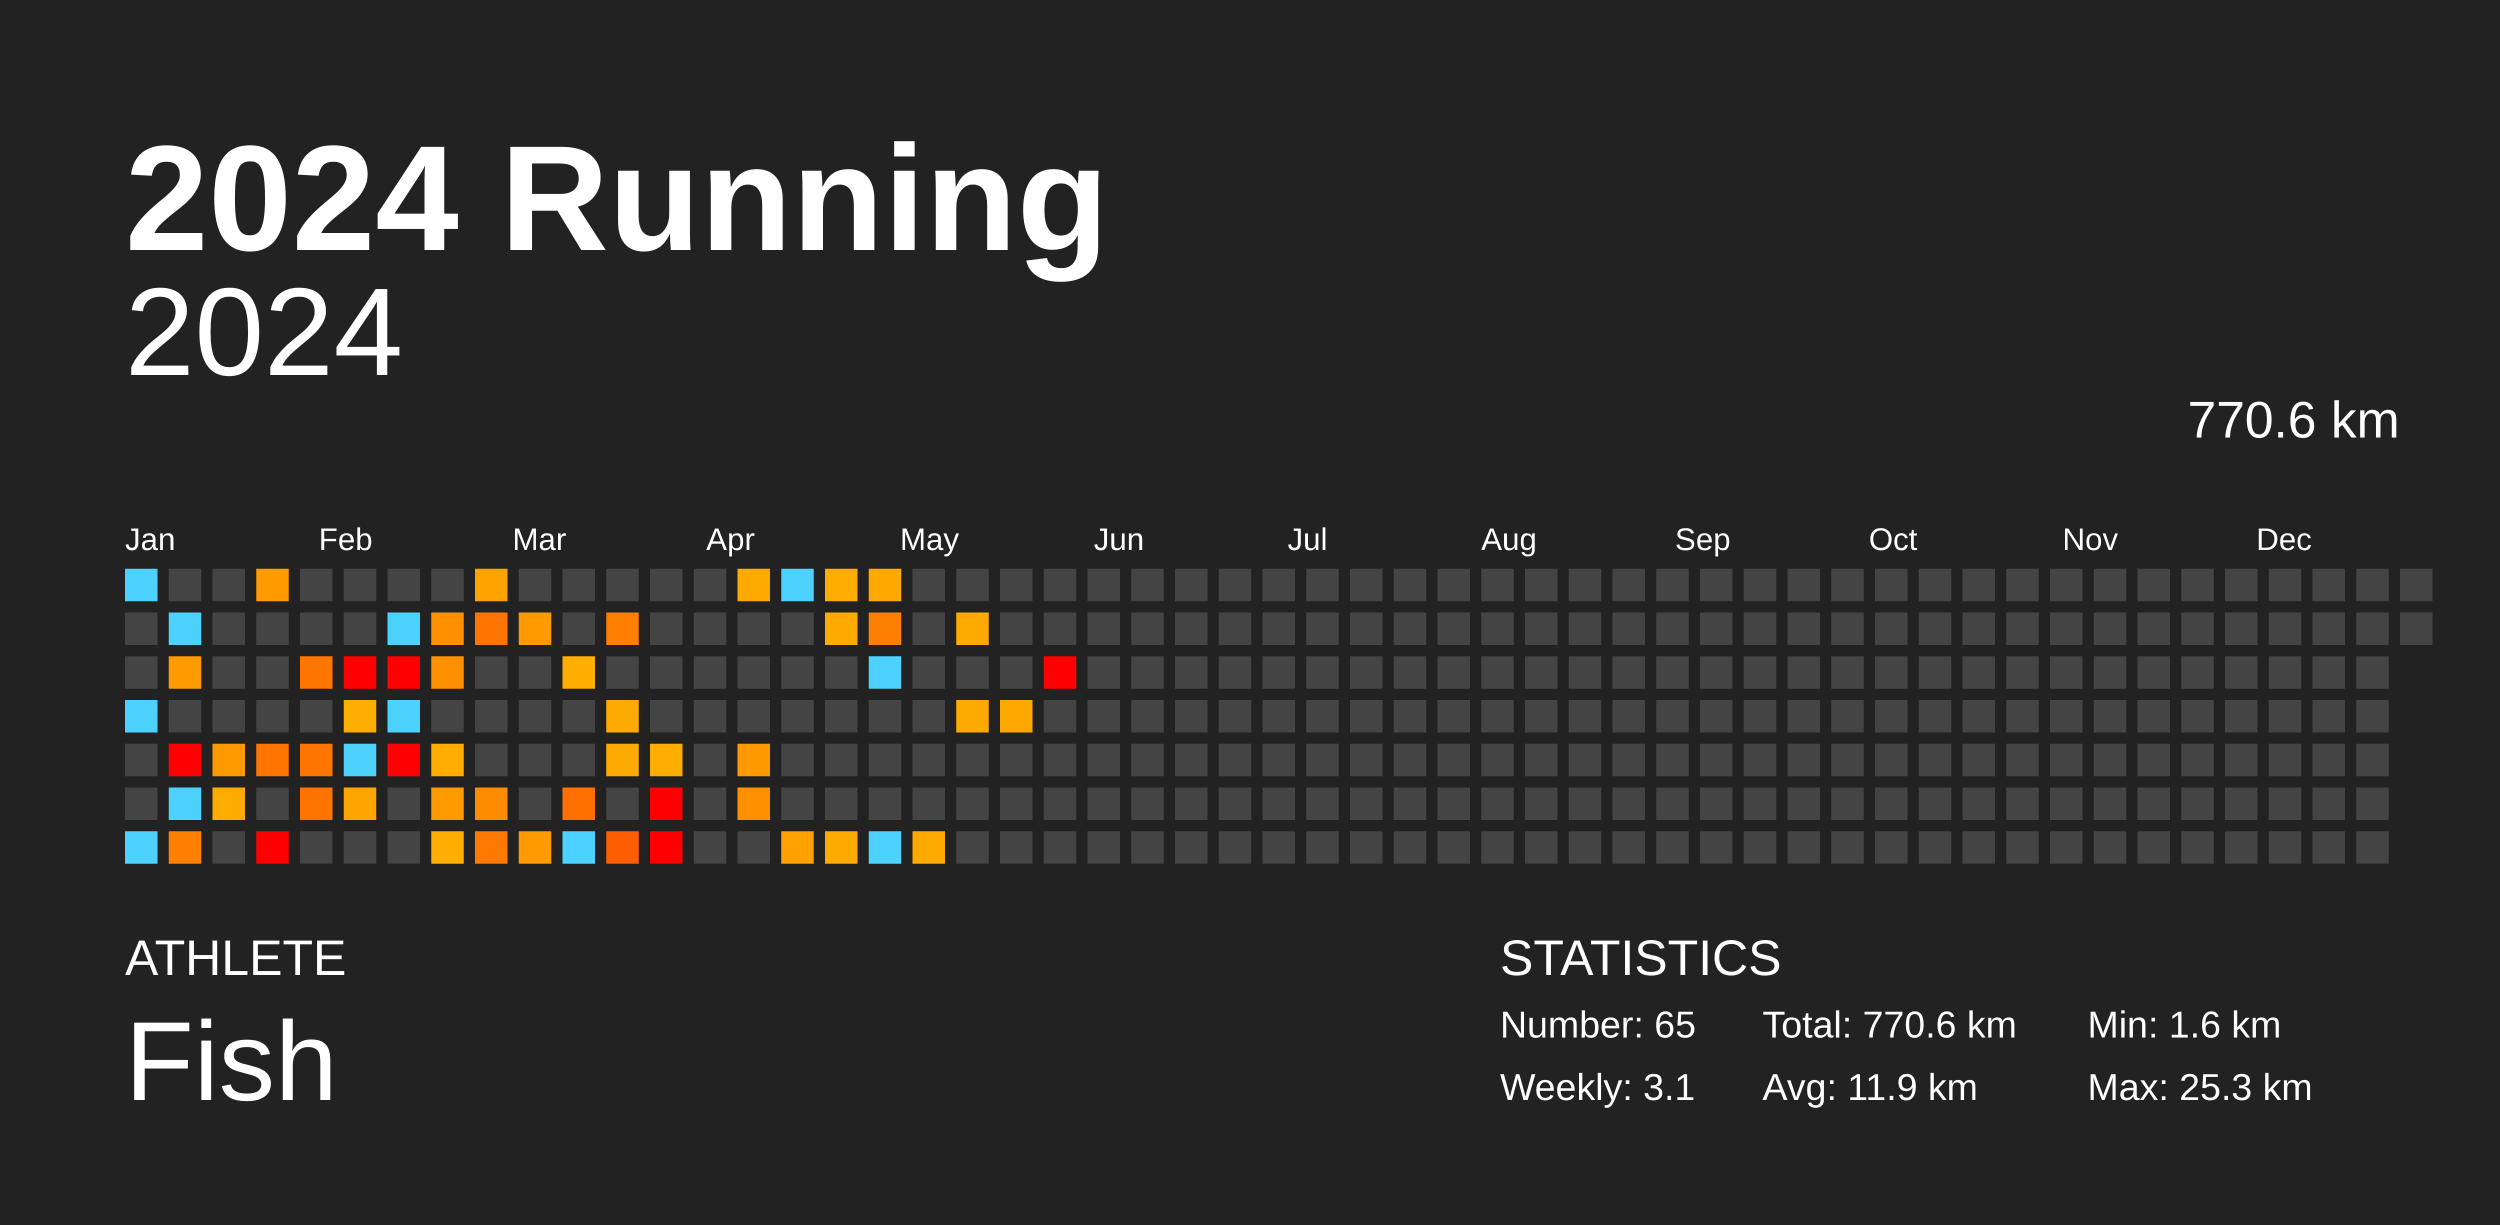
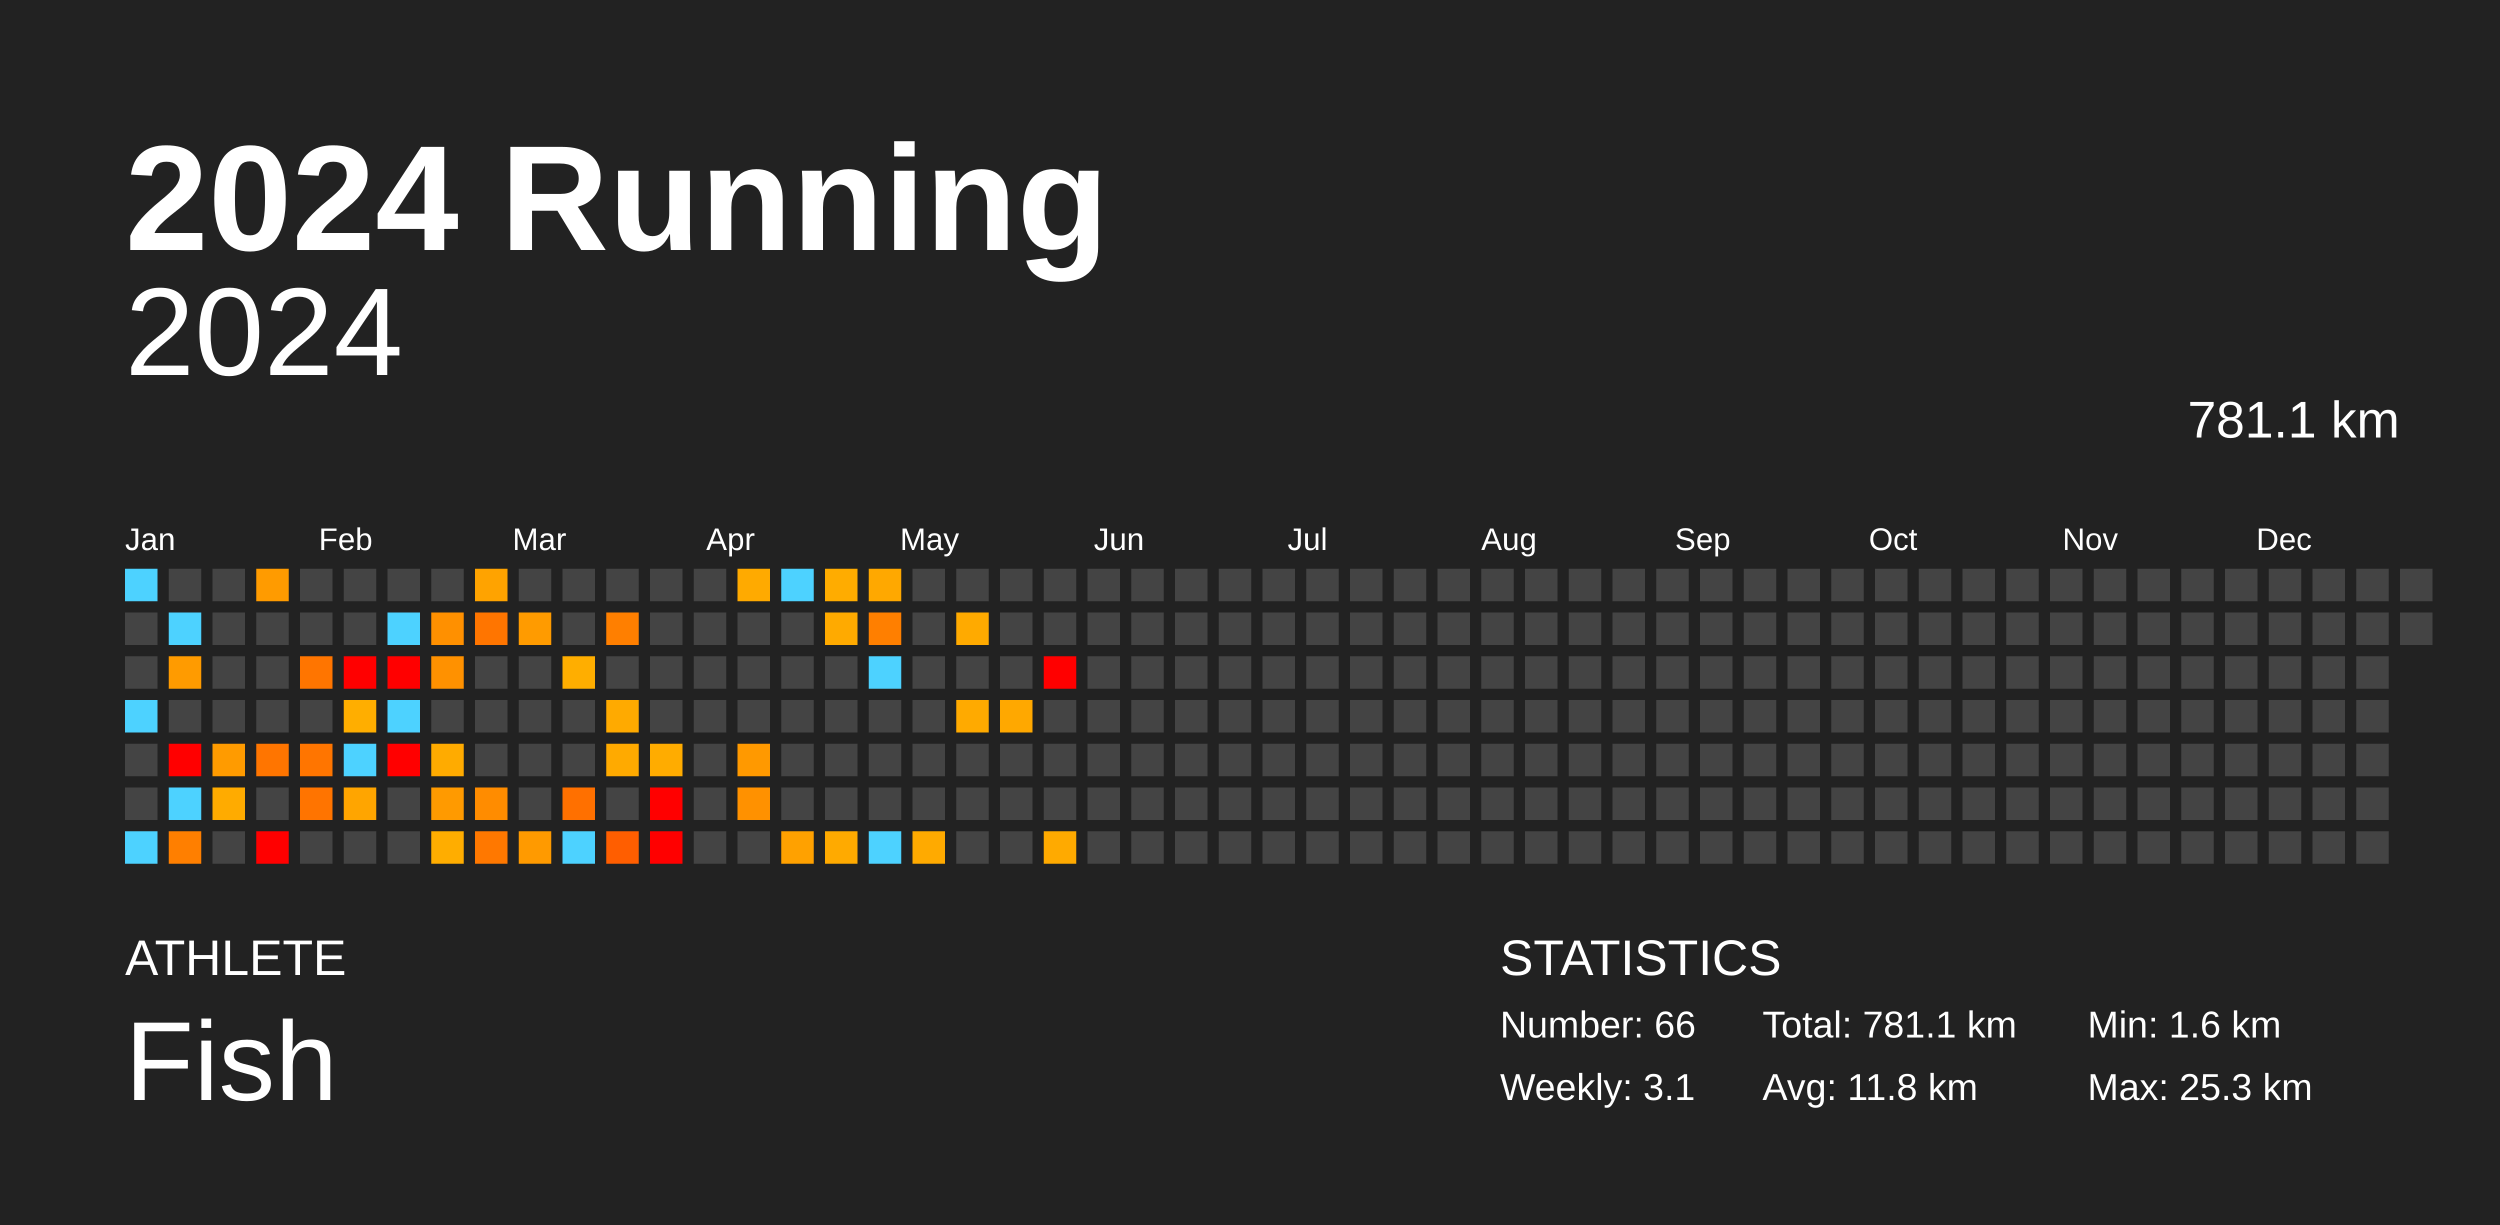
<svg xmlns="http://www.w3.org/2000/svg" baseProfile="full" height="98mm" version="1.1" viewBox="0,0,200,98" width="200mm">
  <defs />
  <rect fill="#222222" height="98" width="200" x="0" y="0" />
  <text fill="#FFFFFF" style="font-size:12px; font-family:Arial; font-weight:bold;" x="10" y="20">2024 Running</text>
  <text fill="#FFFFFF" style="font-size:4px; font-family:Arial" x="10" y="78">ATHLETE</text>
  <text fill="#FFFFFF" style="font-size:9px; font-family:Arial" x="10" y="88">Fish</text>
  <text fill="#FFFFFF" style="font-size:4px; font-family:Arial" x="120" y="78">STATISTICS</text>
-   <text fill="#FFFFFF" style="font-size:3px; font-family:Arial" x="120" y="83">Number: 65</text>
+   <text fill="#FFFFFF" style="font-size:3px; font-family:Arial" x="120" y="83">Number: 66</text>
  <text fill="#FFFFFF" style="font-size:3px; font-family:Arial" x="120" y="88">Weekly: 3.1</text>
-   <text fill="#FFFFFF" style="font-size:3px; font-family:Arial" x="141" y="83">Total: 770.6 km</text>
-   <text fill="#FFFFFF" style="font-size:3px; font-family:Arial" x="141" y="88">Avg: 11.9 km</text>
+   <text fill="#FFFFFF" style="font-size:3px; font-family:Arial" x="141" y="83">Total: 781.1 km</text>
+   <text fill="#FFFFFF" style="font-size:3px; font-family:Arial" x="141" y="88">Avg: 11.8 km</text>
  <text fill="#FFFFFF" style="font-size:3px; font-family:Arial" x="167" y="83">Min: 1.6 km</text>
  <text fill="#FFFFFF" style="font-size:3px; font-family:Arial" x="167" y="88">Max: 25.3 km</text>
  <text alignment-baseline="hanging" fill="#FFFFFF" style="font-size:10.0px; font-family:Arial;" x="10" y="30">2024</text>
-   <text alignment-baseline="hanging" fill="#FFFFFF" style="font-size:4.125px; font-family:Arial;" x="175" y="35">770.6 km</text>
+   <text alignment-baseline="hanging" fill="#FFFFFF" style="font-size:4.125px; font-family:Arial;" x="175" y="35">781.1 km</text>
  <text fill="#FFFFFF" style="font-size:2.5px; font-family:Arial" x="10.0" y="44">Jan</text>
  <text fill="#FFFFFF" style="font-size:2.5px; font-family:Arial" x="25.5" y="44">Feb</text>
  <text fill="#FFFFFF" style="font-size:2.5px; font-family:Arial" x="41.0" y="44">Mar</text>
  <text fill="#FFFFFF" style="font-size:2.5px; font-family:Arial" x="56.5" y="44">Apr</text>
  <text fill="#FFFFFF" style="font-size:2.5px; font-family:Arial" x="72.0" y="44">May</text>
  <text fill="#FFFFFF" style="font-size:2.5px; font-family:Arial" x="87.5" y="44">Jun</text>
  <text fill="#FFFFFF" style="font-size:2.5px; font-family:Arial" x="103.0" y="44">Jul</text>
  <text fill="#FFFFFF" style="font-size:2.5px; font-family:Arial" x="118.5" y="44">Aug</text>
  <text fill="#FFFFFF" style="font-size:2.5px; font-family:Arial" x="134.0" y="44">Sep</text>
  <text fill="#FFFFFF" style="font-size:2.5px; font-family:Arial" x="149.5" y="44">Oct</text>
  <text fill="#FFFFFF" style="font-size:2.5px; font-family:Arial" x="165.0" y="44">Nov</text>
  <text fill="#FFFFFF" style="font-size:2.5px; font-family:Arial" x="180.5" y="44">Dec</text>
  <rect fill="#4dd2ff" height="2.6" width="2.6" x="10.0" y="45.5" />
  <rect fill="#444444" height="2.6" width="2.6" x="10.0" y="49.0" />
  <rect fill="#444444" height="2.6" width="2.6" x="10.0" y="52.5" />
  <rect fill="#4dd2ff" height="2.6" width="2.6" x="10.0" y="56.0" />
  <rect fill="#444444" height="2.6" width="2.6" x="10.0" y="59.5" />
  <rect fill="#444444" height="2.6" width="2.6" x="10.0" y="63.0" />
  <rect fill="#4dd2ff" height="2.6" width="2.6" x="10.0" y="66.5" />
  <rect fill="#444444" height="2.6" width="2.6" x="13.5" y="45.5" />
  <rect fill="#4dd2ff" height="2.6" width="2.6" x="13.5" y="49.0" />
  <rect fill="#ff9b00" height="2.6" width="2.6" x="13.5" y="52.5" />
  <rect fill="#444444" height="2.6" width="2.6" x="13.5" y="56.0" />
  <rect fill="red" height="2.6" width="2.6" x="13.5" y="59.5" />
  <rect fill="#4dd2ff" height="2.6" width="2.6" x="13.5" y="63.0" />
  <rect fill="#ff7f00" height="2.6" width="2.6" x="13.5" y="66.5" />
  <rect fill="#444444" height="2.6" width="2.6" x="17.0" y="45.5" />
  <rect fill="#444444" height="2.6" width="2.6" x="17.0" y="49.0" />
  <rect fill="#444444" height="2.6" width="2.6" x="17.0" y="52.5" />
  <rect fill="#444444" height="2.6" width="2.6" x="17.0" y="56.0" />
  <rect fill="#ff9b00" height="2.6" width="2.6" x="17.0" y="59.5" />
  <rect fill="#ffab00" height="2.6" width="2.6" x="17.0" y="63.0" />
  <rect fill="#444444" height="2.6" width="2.6" x="17.0" y="66.5" />
  <rect fill="#ff9b00" height="2.6" width="2.6" x="20.5" y="45.5" />
  <rect fill="#444444" height="2.6" width="2.6" x="20.5" y="49.0" />
  <rect fill="#444444" height="2.6" width="2.6" x="20.5" y="52.5" />
  <rect fill="#444444" height="2.6" width="2.6" x="20.5" y="56.0" />
  <rect fill="#ff7500" height="2.6" width="2.6" x="20.5" y="59.5" />
  <rect fill="#444444" height="2.6" width="2.6" x="20.5" y="63.0" />
  <rect fill="red" height="2.6" width="2.6" x="20.5" y="66.5" />
  <rect fill="#444444" height="2.6" width="2.6" x="24.0" y="45.5" />
  <rect fill="#444444" height="2.6" width="2.6" x="24.0" y="49.0" />
  <rect fill="#ff7500" height="2.6" width="2.6" x="24.0" y="52.5" />
  <rect fill="#444444" height="2.6" width="2.6" x="24.0" y="56.0" />
  <rect fill="#ff7500" height="2.6" width="2.6" x="24.0" y="59.5" />
  <rect fill="#ff7400" height="2.6" width="2.6" x="24.0" y="63.0" />
  <rect fill="#444444" height="2.6" width="2.6" x="24.0" y="66.5" />
  <rect fill="#444444" height="2.6" width="2.6" x="27.5" y="45.5" />
  <rect fill="#444444" height="2.6" width="2.6" x="27.5" y="49.0" />
  <rect fill="red" height="2.6" width="2.6" x="27.5" y="52.5" />
  <rect fill="#ffae00" height="2.6" width="2.6" x="27.5" y="56.0" />
  <rect fill="#4dd2ff" height="2.6" width="2.6" x="27.5" y="59.5" />
  <rect fill="#ffa500" height="2.6" width="2.6" x="27.5" y="63.0" />
  <rect fill="#444444" height="2.6" width="2.6" x="27.5" y="66.5" />
  <rect fill="#444444" height="2.6" width="2.6" x="31.0" y="45.5" />
  <rect fill="#4dd2ff" height="2.6" width="2.6" x="31.0" y="49.0" />
  <rect fill="red" height="2.6" width="2.6" x="31.0" y="52.5" />
  <rect fill="#4dd2ff" height="2.6" width="2.6" x="31.0" y="56.0" />
  <rect fill="red" height="2.6" width="2.6" x="31.0" y="59.5" />
  <rect fill="#444444" height="2.6" width="2.6" x="31.0" y="63.0" />
  <rect fill="#444444" height="2.6" width="2.6" x="31.0" y="66.5" />
  <rect fill="#444444" height="2.6" width="2.6" x="34.5" y="45.5" />
  <rect fill="#ff9000" height="2.6" width="2.6" x="34.5" y="49.0" />
  <rect fill="#ff9100" height="2.6" width="2.6" x="34.5" y="52.5" />
  <rect fill="#444444" height="2.6" width="2.6" x="34.5" y="56.0" />
  <rect fill="#ffab00" height="2.6" width="2.6" x="34.5" y="59.5" />
  <rect fill="#ff9a00" height="2.6" width="2.6" x="34.5" y="63.0" />
  <rect fill="#ffad00" height="2.6" width="2.6" x="34.5" y="66.5" />
  <rect fill="#ffa300" height="2.6" width="2.6" x="38.0" y="45.5" />
  <rect fill="#ff7500" height="2.6" width="2.6" x="38.0" y="49.0" />
  <rect fill="#444444" height="2.6" width="2.6" x="38.0" y="52.5" />
  <rect fill="#444444" height="2.6" width="2.6" x="38.0" y="56.0" />
  <rect fill="#444444" height="2.6" width="2.6" x="38.0" y="59.5" />
  <rect fill="#ff8c00" height="2.6" width="2.6" x="38.0" y="63.0" />
  <rect fill="#ff7800" height="2.6" width="2.6" x="38.0" y="66.5" />
  <rect fill="#444444" height="2.6" width="2.6" x="41.5" y="45.5" />
  <rect fill="#ff9b00" height="2.6" width="2.6" x="41.5" y="49.0" />
  <rect fill="#444444" height="2.6" width="2.6" x="41.5" y="52.5" />
  <rect fill="#444444" height="2.6" width="2.6" x="41.5" y="56.0" />
  <rect fill="#444444" height="2.6" width="2.6" x="41.5" y="59.5" />
  <rect fill="#444444" height="2.6" width="2.6" x="41.5" y="63.0" />
  <rect fill="#ff9a00" height="2.6" width="2.6" x="41.5" y="66.5" />
  <rect fill="#444444" height="2.6" width="2.6" x="45.0" y="45.5" />
  <rect fill="#444444" height="2.6" width="2.6" x="45.0" y="49.0" />
  <rect fill="#ffae00" height="2.6" width="2.6" x="45.0" y="52.5" />
  <rect fill="#444444" height="2.6" width="2.6" x="45.0" y="56.0" />
  <rect fill="#444444" height="2.6" width="2.6" x="45.0" y="59.5" />
  <rect fill="#ff7000" height="2.6" width="2.6" x="45.0" y="63.0" />
  <rect fill="#4dd2ff" height="2.6" width="2.6" x="45.0" y="66.5" />
  <rect fill="#444444" height="2.6" width="2.6" x="48.5" y="45.5" />
  <rect fill="#ff7f00" height="2.6" width="2.6" x="48.5" y="49.0" />
  <rect fill="#444444" height="2.6" width="2.6" x="48.5" y="52.5" />
  <rect fill="#ffaa00" height="2.6" width="2.6" x="48.5" y="56.0" />
  <rect fill="#ffaa00" height="2.6" width="2.6" x="48.5" y="59.5" />
  <rect fill="#444444" height="2.6" width="2.6" x="48.5" y="63.0" />
  <rect fill="#ff5e00" height="2.6" width="2.6" x="48.5" y="66.5" />
  <rect fill="#444444" height="2.6" width="2.6" x="52.0" y="45.5" />
  <rect fill="#444444" height="2.6" width="2.6" x="52.0" y="49.0" />
  <rect fill="#444444" height="2.6" width="2.6" x="52.0" y="52.5" />
  <rect fill="#444444" height="2.6" width="2.6" x="52.0" y="56.0" />
  <rect fill="#ffac00" height="2.6" width="2.6" x="52.0" y="59.5" />
  <rect fill="red" height="2.6" width="2.6" x="52.0" y="63.0" />
  <rect fill="red" height="2.6" width="2.6" x="52.0" y="66.5" />
  <rect fill="#444444" height="2.6" width="2.6" x="55.5" y="45.5" />
  <rect fill="#444444" height="2.6" width="2.6" x="55.5" y="49.0" />
  <rect fill="#444444" height="2.6" width="2.6" x="55.5" y="52.5" />
  <rect fill="#444444" height="2.6" width="2.6" x="55.5" y="56.0" />
  <rect fill="#444444" height="2.6" width="2.6" x="55.5" y="59.5" />
  <rect fill="#444444" height="2.6" width="2.6" x="55.5" y="63.0" />
  <rect fill="#444444" height="2.6" width="2.6" x="55.5" y="66.5" />
  <rect fill="#ffaa00" height="2.6" width="2.6" x="59.0" y="45.5" />
  <rect fill="#444444" height="2.6" width="2.6" x="59.0" y="49.0" />
  <rect fill="#444444" height="2.6" width="2.6" x="59.0" y="52.5" />
  <rect fill="#444444" height="2.6" width="2.6" x="59.0" y="56.0" />
  <rect fill="#ff9900" height="2.6" width="2.6" x="59.0" y="59.5" />
  <rect fill="#ff9100" height="2.6" width="2.6" x="59.0" y="63.0" />
  <rect fill="#444444" height="2.6" width="2.6" x="59.0" y="66.5" />
  <rect fill="#4dd2ff" height="2.6" width="2.6" x="62.5" y="45.5" />
  <rect fill="#444444" height="2.6" width="2.6" x="62.5" y="49.0" />
  <rect fill="#444444" height="2.6" width="2.6" x="62.5" y="52.5" />
  <rect fill="#444444" height="2.6" width="2.6" x="62.5" y="56.0" />
  <rect fill="#444444" height="2.6" width="2.6" x="62.5" y="59.5" />
  <rect fill="#444444" height="2.6" width="2.6" x="62.5" y="63.0" />
  <rect fill="#ffa100" height="2.6" width="2.6" x="62.5" y="66.5" />
  <rect fill="#ffac00" height="2.6" width="2.6" x="66.0" y="45.5" />
  <rect fill="#ffaa00" height="2.6" width="2.6" x="66.0" y="49.0" />
  <rect fill="#444444" height="2.6" width="2.6" x="66.0" y="52.5" />
  <rect fill="#444444" height="2.6" width="2.6" x="66.0" y="56.0" />
  <rect fill="#444444" height="2.6" width="2.6" x="66.0" y="59.5" />
  <rect fill="#444444" height="2.6" width="2.6" x="66.0" y="63.0" />
  <rect fill="#ffaa00" height="2.6" width="2.6" x="66.0" y="66.5" />
  <rect fill="#ffa800" height="2.6" width="2.6" x="69.5" y="45.5" />
  <rect fill="#ff7f00" height="2.6" width="2.6" x="69.5" y="49.0" />
  <rect fill="#4dd2ff" height="2.6" width="2.6" x="69.5" y="52.5" />
  <rect fill="#444444" height="2.6" width="2.6" x="69.5" y="56.0" />
  <rect fill="#444444" height="2.6" width="2.6" x="69.5" y="59.5" />
  <rect fill="#444444" height="2.6" width="2.6" x="69.5" y="63.0" />
  <rect fill="#4dd2ff" height="2.6" width="2.6" x="69.5" y="66.5" />
  <rect fill="#444444" height="2.6" width="2.6" x="73.0" y="45.5" />
  <rect fill="#444444" height="2.6" width="2.6" x="73.0" y="49.0" />
  <rect fill="#444444" height="2.6" width="2.6" x="73.0" y="52.5" />
  <rect fill="#444444" height="2.6" width="2.6" x="73.0" y="56.0" />
  <rect fill="#444444" height="2.6" width="2.6" x="73.0" y="59.5" />
  <rect fill="#444444" height="2.6" width="2.6" x="73.0" y="63.0" />
  <rect fill="#ffaa00" height="2.6" width="2.6" x="73.0" y="66.5" />
  <rect fill="#444444" height="2.6" width="2.6" x="76.5" y="45.5" />
  <rect fill="#ffaa00" height="2.6" width="2.6" x="76.5" y="49.0" />
  <rect fill="#444444" height="2.6" width="2.6" x="76.5" y="52.5" />
  <rect fill="#ffaa00" height="2.6" width="2.6" x="76.5" y="56.0" />
  <rect fill="#444444" height="2.6" width="2.6" x="76.5" y="59.5" />
  <rect fill="#444444" height="2.6" width="2.6" x="76.5" y="63.0" />
  <rect fill="#444444" height="2.6" width="2.6" x="76.5" y="66.5" />
  <rect fill="#444444" height="2.6" width="2.6" x="80.0" y="45.5" />
  <rect fill="#444444" height="2.6" width="2.6" x="80.0" y="49.0" />
  <rect fill="#444444" height="2.6" width="2.6" x="80.0" y="52.5" />
  <rect fill="#ffa800" height="2.6" width="2.6" x="80.0" y="56.0" />
  <rect fill="#444444" height="2.6" width="2.6" x="80.0" y="59.5" />
  <rect fill="#444444" height="2.6" width="2.6" x="80.0" y="63.0" />
  <rect fill="#444444" height="2.6" width="2.6" x="80.0" y="66.5" />
  <rect fill="#444444" height="2.6" width="2.6" x="83.5" y="45.5" />
  <rect fill="#444444" height="2.6" width="2.6" x="83.5" y="49.0" />
  <rect fill="red" height="2.6" width="2.6" x="83.5" y="52.5" />
  <rect fill="#444444" height="2.6" width="2.6" x="83.5" y="56.0" />
  <rect fill="#444444" height="2.6" width="2.6" x="83.5" y="59.5" />
  <rect fill="#444444" height="2.6" width="2.6" x="83.5" y="63.0" />
-   <rect fill="#444444" height="2.6" width="2.6" x="83.5" y="66.5" />
+   <rect fill="#ffaa00" height="2.6" width="2.6" x="83.5" y="66.5" />
  <rect fill="#444444" height="2.6" width="2.6" x="87.0" y="45.5" />
  <rect fill="#444444" height="2.6" width="2.6" x="87.0" y="49.0" />
  <rect fill="#444444" height="2.6" width="2.6" x="87.0" y="52.5" />
  <rect fill="#444444" height="2.6" width="2.6" x="87.0" y="56.0" />
  <rect fill="#444444" height="2.6" width="2.6" x="87.0" y="59.5" />
  <rect fill="#444444" height="2.6" width="2.6" x="87.0" y="63.0" />
  <rect fill="#444444" height="2.6" width="2.6" x="87.0" y="66.5" />
  <rect fill="#444444" height="2.6" width="2.6" x="90.5" y="45.5" />
  <rect fill="#444444" height="2.6" width="2.6" x="90.5" y="49.0" />
  <rect fill="#444444" height="2.6" width="2.6" x="90.5" y="52.5" />
  <rect fill="#444444" height="2.6" width="2.6" x="90.5" y="56.0" />
  <rect fill="#444444" height="2.6" width="2.6" x="90.5" y="59.5" />
  <rect fill="#444444" height="2.6" width="2.6" x="90.5" y="63.0" />
  <rect fill="#444444" height="2.6" width="2.6" x="90.5" y="66.5" />
  <rect fill="#444444" height="2.6" width="2.6" x="94.0" y="45.5" />
  <rect fill="#444444" height="2.6" width="2.6" x="94.0" y="49.0" />
  <rect fill="#444444" height="2.6" width="2.6" x="94.0" y="52.5" />
  <rect fill="#444444" height="2.6" width="2.6" x="94.0" y="56.0" />
  <rect fill="#444444" height="2.6" width="2.6" x="94.0" y="59.5" />
  <rect fill="#444444" height="2.6" width="2.6" x="94.0" y="63.0" />
  <rect fill="#444444" height="2.6" width="2.6" x="94.0" y="66.5" />
  <rect fill="#444444" height="2.6" width="2.6" x="97.5" y="45.5" />
  <rect fill="#444444" height="2.6" width="2.6" x="97.5" y="49.0" />
  <rect fill="#444444" height="2.6" width="2.6" x="97.5" y="52.5" />
  <rect fill="#444444" height="2.6" width="2.6" x="97.5" y="56.0" />
  <rect fill="#444444" height="2.6" width="2.6" x="97.5" y="59.5" />
  <rect fill="#444444" height="2.6" width="2.6" x="97.5" y="63.0" />
  <rect fill="#444444" height="2.6" width="2.6" x="97.5" y="66.5" />
  <rect fill="#444444" height="2.6" width="2.6" x="101.0" y="45.5" />
  <rect fill="#444444" height="2.6" width="2.6" x="101.0" y="49.0" />
  <rect fill="#444444" height="2.6" width="2.6" x="101.0" y="52.5" />
  <rect fill="#444444" height="2.6" width="2.6" x="101.0" y="56.0" />
  <rect fill="#444444" height="2.6" width="2.6" x="101.0" y="59.5" />
  <rect fill="#444444" height="2.6" width="2.6" x="101.0" y="63.0" />
  <rect fill="#444444" height="2.6" width="2.6" x="101.0" y="66.5" />
  <rect fill="#444444" height="2.6" width="2.6" x="104.5" y="45.5" />
  <rect fill="#444444" height="2.6" width="2.6" x="104.5" y="49.0" />
  <rect fill="#444444" height="2.6" width="2.6" x="104.5" y="52.5" />
  <rect fill="#444444" height="2.6" width="2.6" x="104.5" y="56.0" />
  <rect fill="#444444" height="2.6" width="2.6" x="104.5" y="59.5" />
  <rect fill="#444444" height="2.6" width="2.6" x="104.5" y="63.0" />
  <rect fill="#444444" height="2.6" width="2.6" x="104.5" y="66.5" />
  <rect fill="#444444" height="2.6" width="2.6" x="108.0" y="45.5" />
  <rect fill="#444444" height="2.6" width="2.6" x="108.0" y="49.0" />
  <rect fill="#444444" height="2.6" width="2.6" x="108.0" y="52.5" />
  <rect fill="#444444" height="2.6" width="2.6" x="108.0" y="56.0" />
  <rect fill="#444444" height="2.6" width="2.6" x="108.0" y="59.5" />
  <rect fill="#444444" height="2.6" width="2.6" x="108.0" y="63.0" />
  <rect fill="#444444" height="2.6" width="2.6" x="108.0" y="66.5" />
  <rect fill="#444444" height="2.6" width="2.6" x="111.5" y="45.5" />
  <rect fill="#444444" height="2.6" width="2.6" x="111.5" y="49.0" />
  <rect fill="#444444" height="2.6" width="2.6" x="111.5" y="52.5" />
  <rect fill="#444444" height="2.6" width="2.6" x="111.5" y="56.0" />
  <rect fill="#444444" height="2.6" width="2.6" x="111.5" y="59.5" />
  <rect fill="#444444" height="2.6" width="2.6" x="111.5" y="63.0" />
  <rect fill="#444444" height="2.6" width="2.6" x="111.5" y="66.5" />
  <rect fill="#444444" height="2.6" width="2.6" x="115.0" y="45.5" />
  <rect fill="#444444" height="2.6" width="2.6" x="115.0" y="49.0" />
  <rect fill="#444444" height="2.6" width="2.6" x="115.0" y="52.5" />
  <rect fill="#444444" height="2.6" width="2.6" x="115.0" y="56.0" />
  <rect fill="#444444" height="2.6" width="2.6" x="115.0" y="59.5" />
  <rect fill="#444444" height="2.6" width="2.6" x="115.0" y="63.0" />
  <rect fill="#444444" height="2.6" width="2.6" x="115.0" y="66.5" />
  <rect fill="#444444" height="2.6" width="2.6" x="118.5" y="45.5" />
  <rect fill="#444444" height="2.6" width="2.6" x="118.5" y="49.0" />
  <rect fill="#444444" height="2.6" width="2.6" x="118.5" y="52.5" />
  <rect fill="#444444" height="2.6" width="2.6" x="118.5" y="56.0" />
  <rect fill="#444444" height="2.6" width="2.6" x="118.5" y="59.5" />
  <rect fill="#444444" height="2.6" width="2.6" x="118.5" y="63.0" />
  <rect fill="#444444" height="2.6" width="2.6" x="118.5" y="66.5" />
  <rect fill="#444444" height="2.6" width="2.6" x="122.0" y="45.5" />
  <rect fill="#444444" height="2.6" width="2.6" x="122.0" y="49.0" />
  <rect fill="#444444" height="2.6" width="2.6" x="122.0" y="52.5" />
  <rect fill="#444444" height="2.6" width="2.6" x="122.0" y="56.0" />
  <rect fill="#444444" height="2.6" width="2.6" x="122.0" y="59.5" />
  <rect fill="#444444" height="2.6" width="2.6" x="122.0" y="63.0" />
  <rect fill="#444444" height="2.6" width="2.6" x="122.0" y="66.5" />
  <rect fill="#444444" height="2.6" width="2.6" x="125.5" y="45.5" />
  <rect fill="#444444" height="2.6" width="2.6" x="125.5" y="49.0" />
  <rect fill="#444444" height="2.6" width="2.6" x="125.5" y="52.5" />
  <rect fill="#444444" height="2.6" width="2.6" x="125.5" y="56.0" />
  <rect fill="#444444" height="2.6" width="2.6" x="125.5" y="59.5" />
  <rect fill="#444444" height="2.6" width="2.6" x="125.5" y="63.0" />
  <rect fill="#444444" height="2.6" width="2.6" x="125.5" y="66.5" />
  <rect fill="#444444" height="2.6" width="2.6" x="129.0" y="45.5" />
  <rect fill="#444444" height="2.6" width="2.6" x="129.0" y="49.0" />
  <rect fill="#444444" height="2.6" width="2.6" x="129.0" y="52.5" />
  <rect fill="#444444" height="2.6" width="2.6" x="129.0" y="56.0" />
  <rect fill="#444444" height="2.6" width="2.6" x="129.0" y="59.5" />
  <rect fill="#444444" height="2.6" width="2.6" x="129.0" y="63.0" />
  <rect fill="#444444" height="2.6" width="2.6" x="129.0" y="66.5" />
  <rect fill="#444444" height="2.6" width="2.6" x="132.5" y="45.5" />
  <rect fill="#444444" height="2.6" width="2.6" x="132.5" y="49.0" />
  <rect fill="#444444" height="2.6" width="2.6" x="132.5" y="52.5" />
  <rect fill="#444444" height="2.6" width="2.6" x="132.5" y="56.0" />
  <rect fill="#444444" height="2.6" width="2.6" x="132.5" y="59.5" />
  <rect fill="#444444" height="2.6" width="2.6" x="132.5" y="63.0" />
  <rect fill="#444444" height="2.6" width="2.6" x="132.5" y="66.5" />
  <rect fill="#444444" height="2.6" width="2.6" x="136.0" y="45.5" />
  <rect fill="#444444" height="2.6" width="2.6" x="136.0" y="49.0" />
  <rect fill="#444444" height="2.6" width="2.6" x="136.0" y="52.5" />
  <rect fill="#444444" height="2.6" width="2.6" x="136.0" y="56.0" />
  <rect fill="#444444" height="2.6" width="2.6" x="136.0" y="59.5" />
  <rect fill="#444444" height="2.6" width="2.6" x="136.0" y="63.0" />
  <rect fill="#444444" height="2.6" width="2.6" x="136.0" y="66.5" />
  <rect fill="#444444" height="2.6" width="2.6" x="139.5" y="45.5" />
  <rect fill="#444444" height="2.6" width="2.6" x="139.5" y="49.0" />
  <rect fill="#444444" height="2.6" width="2.6" x="139.5" y="52.5" />
  <rect fill="#444444" height="2.6" width="2.6" x="139.5" y="56.0" />
  <rect fill="#444444" height="2.6" width="2.6" x="139.5" y="59.5" />
  <rect fill="#444444" height="2.6" width="2.6" x="139.5" y="63.0" />
  <rect fill="#444444" height="2.6" width="2.6" x="139.5" y="66.5" />
  <rect fill="#444444" height="2.6" width="2.6" x="143.0" y="45.5" />
  <rect fill="#444444" height="2.6" width="2.6" x="143.0" y="49.0" />
  <rect fill="#444444" height="2.6" width="2.6" x="143.0" y="52.5" />
  <rect fill="#444444" height="2.6" width="2.6" x="143.0" y="56.0" />
  <rect fill="#444444" height="2.6" width="2.6" x="143.0" y="59.5" />
  <rect fill="#444444" height="2.6" width="2.6" x="143.0" y="63.0" />
  <rect fill="#444444" height="2.6" width="2.6" x="143.0" y="66.5" />
  <rect fill="#444444" height="2.6" width="2.6" x="146.5" y="45.5" />
  <rect fill="#444444" height="2.6" width="2.6" x="146.5" y="49.0" />
  <rect fill="#444444" height="2.6" width="2.6" x="146.5" y="52.5" />
  <rect fill="#444444" height="2.6" width="2.6" x="146.5" y="56.0" />
  <rect fill="#444444" height="2.6" width="2.6" x="146.5" y="59.5" />
  <rect fill="#444444" height="2.6" width="2.6" x="146.5" y="63.0" />
  <rect fill="#444444" height="2.6" width="2.6" x="146.5" y="66.5" />
  <rect fill="#444444" height="2.6" width="2.6" x="150.0" y="45.5" />
  <rect fill="#444444" height="2.6" width="2.6" x="150.0" y="49.0" />
  <rect fill="#444444" height="2.6" width="2.6" x="150.0" y="52.5" />
  <rect fill="#444444" height="2.6" width="2.6" x="150.0" y="56.0" />
  <rect fill="#444444" height="2.6" width="2.6" x="150.0" y="59.5" />
  <rect fill="#444444" height="2.6" width="2.6" x="150.0" y="63.0" />
  <rect fill="#444444" height="2.6" width="2.6" x="150.0" y="66.5" />
  <rect fill="#444444" height="2.6" width="2.6" x="153.5" y="45.5" />
  <rect fill="#444444" height="2.6" width="2.6" x="153.5" y="49.0" />
  <rect fill="#444444" height="2.6" width="2.6" x="153.5" y="52.5" />
  <rect fill="#444444" height="2.6" width="2.6" x="153.5" y="56.0" />
  <rect fill="#444444" height="2.6" width="2.6" x="153.5" y="59.5" />
  <rect fill="#444444" height="2.6" width="2.6" x="153.5" y="63.0" />
  <rect fill="#444444" height="2.6" width="2.6" x="153.5" y="66.5" />
  <rect fill="#444444" height="2.6" width="2.6" x="157.0" y="45.5" />
  <rect fill="#444444" height="2.6" width="2.6" x="157.0" y="49.0" />
  <rect fill="#444444" height="2.6" width="2.6" x="157.0" y="52.5" />
  <rect fill="#444444" height="2.6" width="2.6" x="157.0" y="56.0" />
  <rect fill="#444444" height="2.6" width="2.6" x="157.0" y="59.5" />
  <rect fill="#444444" height="2.6" width="2.6" x="157.0" y="63.0" />
  <rect fill="#444444" height="2.6" width="2.6" x="157.0" y="66.5" />
  <rect fill="#444444" height="2.6" width="2.6" x="160.5" y="45.5" />
  <rect fill="#444444" height="2.6" width="2.6" x="160.5" y="49.0" />
  <rect fill="#444444" height="2.6" width="2.6" x="160.5" y="52.5" />
  <rect fill="#444444" height="2.6" width="2.6" x="160.5" y="56.0" />
  <rect fill="#444444" height="2.6" width="2.6" x="160.5" y="59.5" />
  <rect fill="#444444" height="2.6" width="2.6" x="160.5" y="63.0" />
  <rect fill="#444444" height="2.6" width="2.6" x="160.5" y="66.5" />
  <rect fill="#444444" height="2.6" width="2.6" x="164.0" y="45.5" />
  <rect fill="#444444" height="2.6" width="2.6" x="164.0" y="49.0" />
  <rect fill="#444444" height="2.6" width="2.6" x="164.0" y="52.5" />
  <rect fill="#444444" height="2.6" width="2.6" x="164.0" y="56.0" />
  <rect fill="#444444" height="2.6" width="2.6" x="164.0" y="59.5" />
  <rect fill="#444444" height="2.6" width="2.6" x="164.0" y="63.0" />
  <rect fill="#444444" height="2.6" width="2.6" x="164.0" y="66.5" />
  <rect fill="#444444" height="2.6" width="2.6" x="167.5" y="45.5" />
  <rect fill="#444444" height="2.6" width="2.6" x="167.5" y="49.0" />
  <rect fill="#444444" height="2.6" width="2.6" x="167.5" y="52.5" />
  <rect fill="#444444" height="2.6" width="2.6" x="167.5" y="56.0" />
  <rect fill="#444444" height="2.6" width="2.6" x="167.5" y="59.5" />
  <rect fill="#444444" height="2.6" width="2.6" x="167.5" y="63.0" />
  <rect fill="#444444" height="2.6" width="2.6" x="167.5" y="66.5" />
  <rect fill="#444444" height="2.6" width="2.6" x="171.0" y="45.5" />
  <rect fill="#444444" height="2.6" width="2.6" x="171.0" y="49.0" />
  <rect fill="#444444" height="2.6" width="2.6" x="171.0" y="52.5" />
  <rect fill="#444444" height="2.6" width="2.6" x="171.0" y="56.0" />
  <rect fill="#444444" height="2.6" width="2.6" x="171.0" y="59.5" />
  <rect fill="#444444" height="2.6" width="2.6" x="171.0" y="63.0" />
  <rect fill="#444444" height="2.6" width="2.6" x="171.0" y="66.5" />
  <rect fill="#444444" height="2.6" width="2.6" x="174.5" y="45.5" />
  <rect fill="#444444" height="2.6" width="2.6" x="174.5" y="49.0" />
  <rect fill="#444444" height="2.6" width="2.6" x="174.5" y="52.5" />
  <rect fill="#444444" height="2.6" width="2.6" x="174.5" y="56.0" />
  <rect fill="#444444" height="2.6" width="2.6" x="174.5" y="59.5" />
  <rect fill="#444444" height="2.6" width="2.6" x="174.5" y="63.0" />
  <rect fill="#444444" height="2.6" width="2.6" x="174.5" y="66.5" />
  <rect fill="#444444" height="2.6" width="2.6" x="178.0" y="45.5" />
  <rect fill="#444444" height="2.6" width="2.6" x="178.0" y="49.0" />
  <rect fill="#444444" height="2.6" width="2.6" x="178.0" y="52.5" />
  <rect fill="#444444" height="2.6" width="2.6" x="178.0" y="56.0" />
  <rect fill="#444444" height="2.6" width="2.6" x="178.0" y="59.5" />
  <rect fill="#444444" height="2.6" width="2.6" x="178.0" y="63.0" />
  <rect fill="#444444" height="2.6" width="2.6" x="178.0" y="66.5" />
  <rect fill="#444444" height="2.6" width="2.6" x="181.5" y="45.5" />
  <rect fill="#444444" height="2.6" width="2.6" x="181.5" y="49.0" />
  <rect fill="#444444" height="2.6" width="2.6" x="181.5" y="52.5" />
  <rect fill="#444444" height="2.6" width="2.6" x="181.5" y="56.0" />
  <rect fill="#444444" height="2.6" width="2.6" x="181.5" y="59.5" />
  <rect fill="#444444" height="2.6" width="2.6" x="181.5" y="63.0" />
  <rect fill="#444444" height="2.6" width="2.6" x="181.5" y="66.5" />
  <rect fill="#444444" height="2.6" width="2.6" x="185.0" y="45.5" />
  <rect fill="#444444" height="2.6" width="2.6" x="185.0" y="49.0" />
  <rect fill="#444444" height="2.6" width="2.6" x="185.0" y="52.5" />
  <rect fill="#444444" height="2.6" width="2.6" x="185.0" y="56.0" />
  <rect fill="#444444" height="2.6" width="2.6" x="185.0" y="59.5" />
  <rect fill="#444444" height="2.6" width="2.6" x="185.0" y="63.0" />
  <rect fill="#444444" height="2.6" width="2.6" x="185.0" y="66.5" />
  <rect fill="#444444" height="2.6" width="2.6" x="188.5" y="45.5" />
  <rect fill="#444444" height="2.6" width="2.6" x="188.5" y="49.0" />
  <rect fill="#444444" height="2.6" width="2.6" x="188.5" y="52.5" />
  <rect fill="#444444" height="2.6" width="2.6" x="188.5" y="56.0" />
  <rect fill="#444444" height="2.6" width="2.6" x="188.5" y="59.5" />
  <rect fill="#444444" height="2.6" width="2.6" x="188.5" y="63.0" />
  <rect fill="#444444" height="2.6" width="2.6" x="188.5" y="66.5" />
  <rect fill="#444444" height="2.6" width="2.6" x="192.0" y="45.5" />
  <rect fill="#444444" height="2.6" width="2.6" x="192.0" y="49.0" />
</svg>
